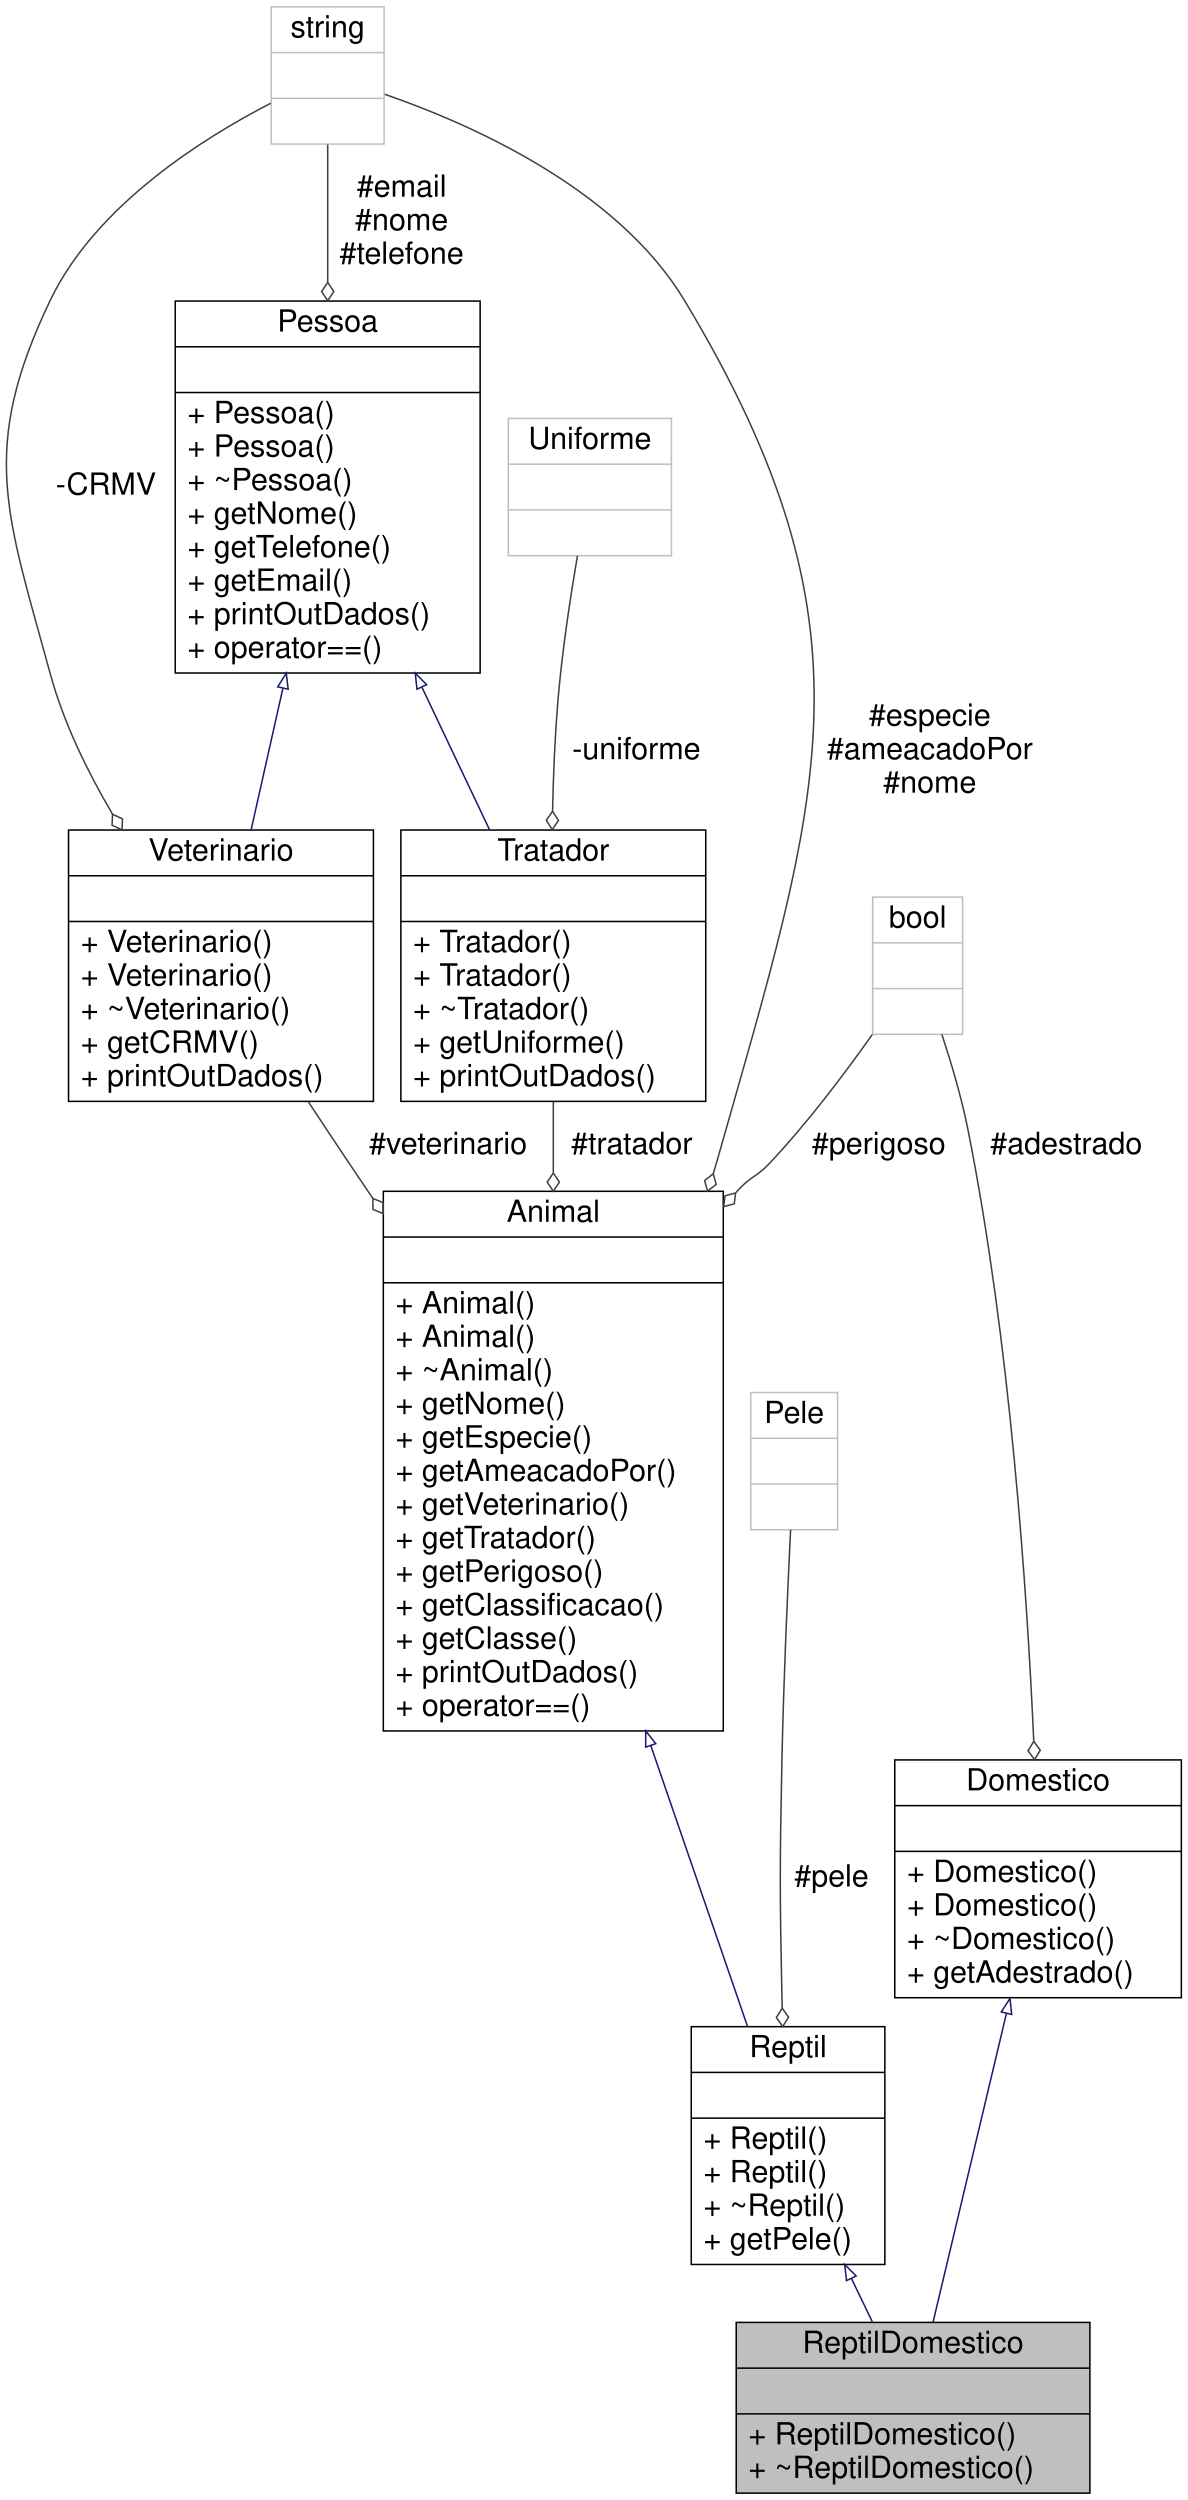
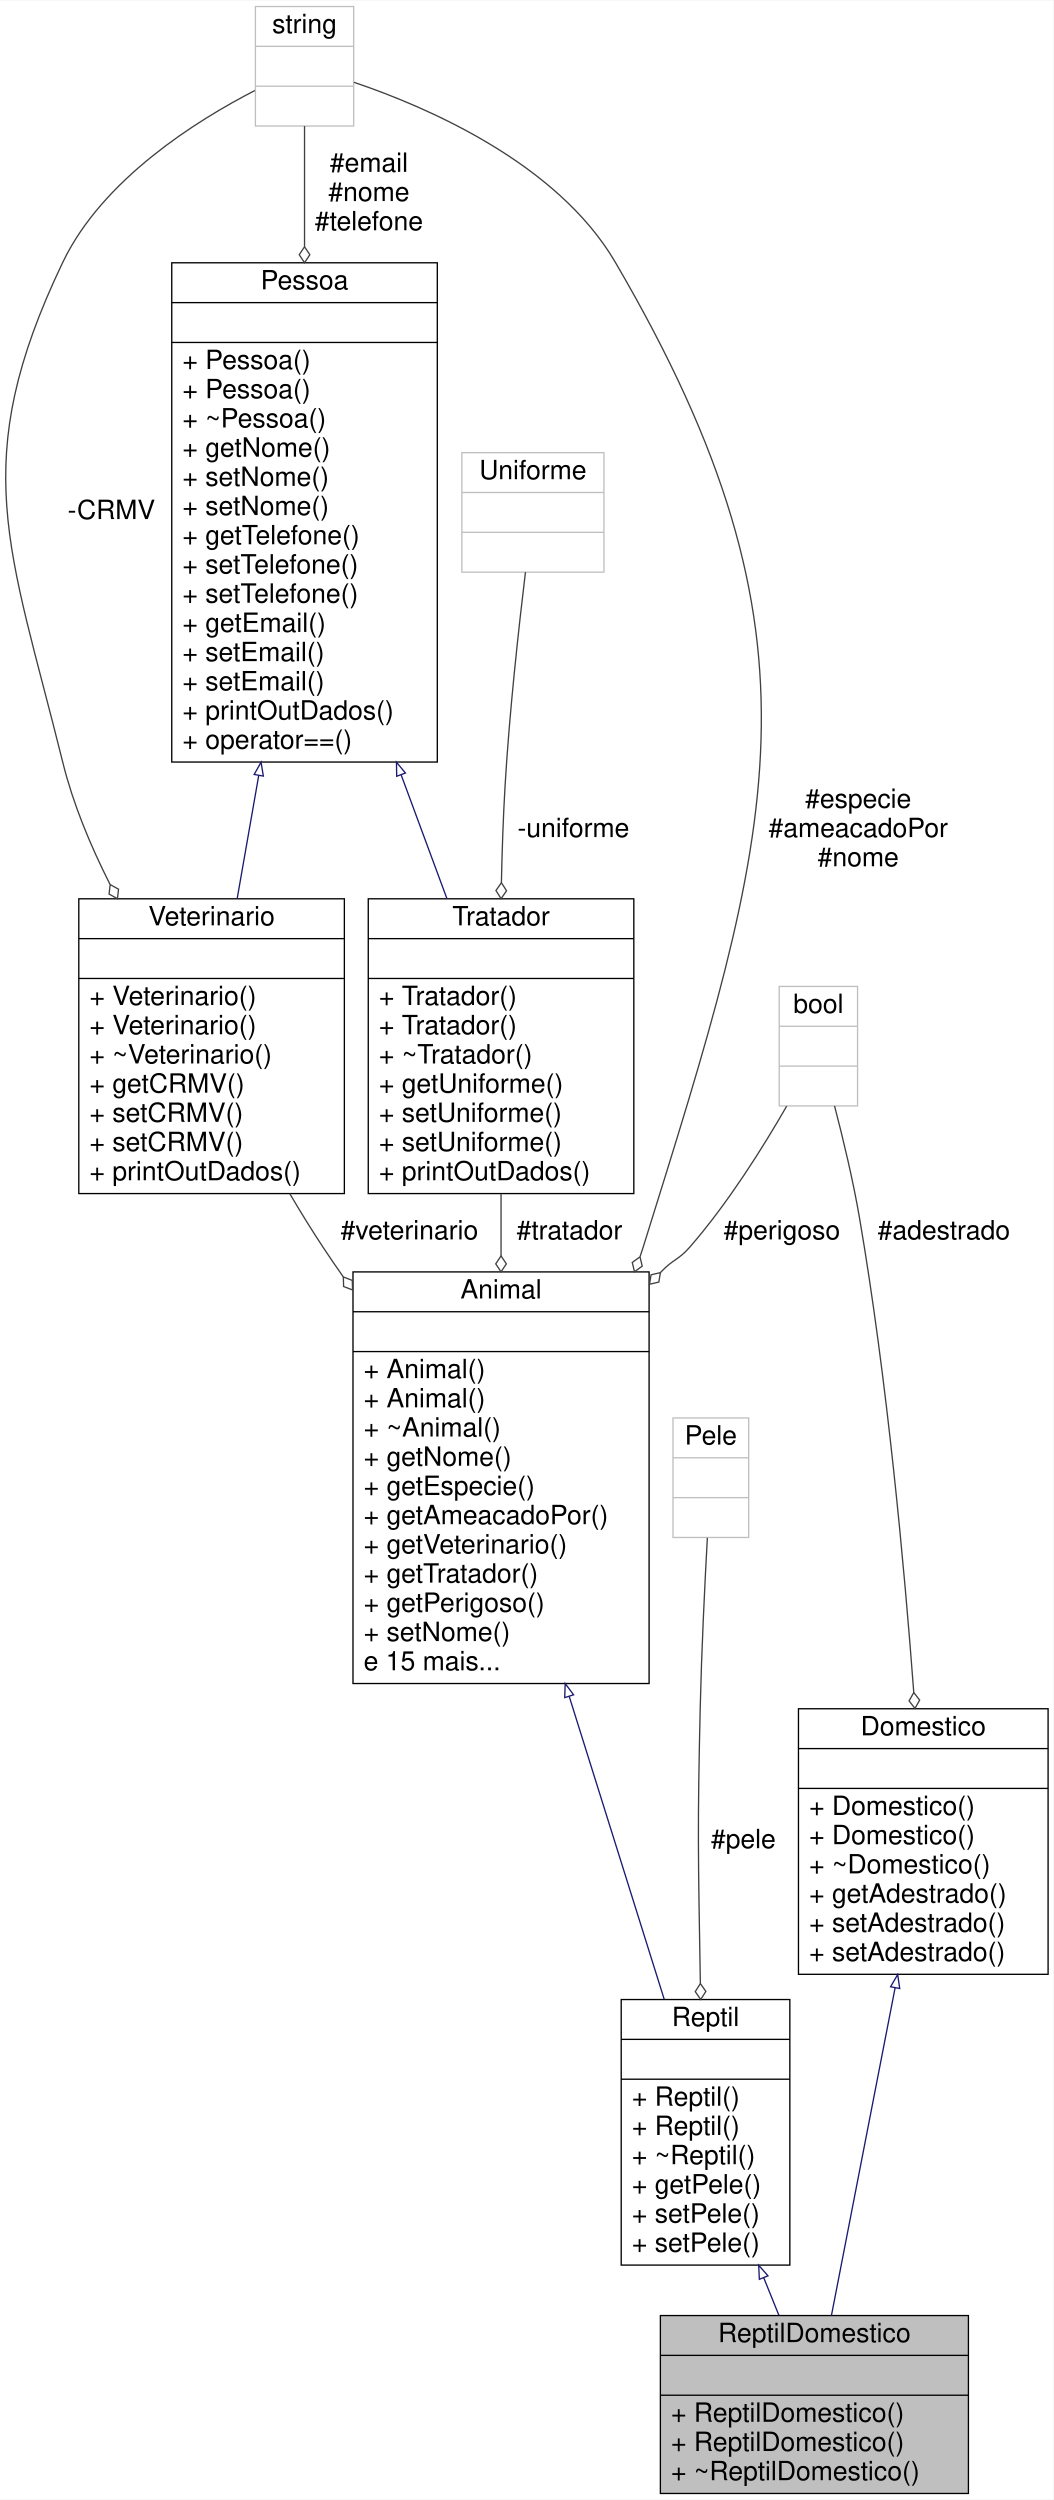
- <svg xmlns="http://www.w3.org/2000/svg" xmlns:xlink="http://www.w3.org/1999/xlink" width="779pt" height="1640pt" viewBox="0.00 0.00 778.93 1640.00">
-   <g id="graph0" class="graph" transform="scale(1 1) rotate(0) translate(4 1636)">
-     <polygon fill="white" stroke="transparent" points="-4,4 -4,-1636 774.93,-1636 774.93,4 -4,4" />
+ <svg xmlns="http://www.w3.org/2000/svg" xmlns:xlink="http://www.w3.org/1999/xlink" width="793pt" height="1882pt" viewBox="0.00 0.00 793.35 1882.00">
+   <g id="graph0" class="graph" transform="scale(1 1) rotate(0) translate(4 1878)">
+     <polygon fill="white" stroke="transparent" points="-4,4 -4,-1878 789.35,-1878 789.35,4 -4,4" />
    <g id="node1" class="node">
      <g id="a_node1">
        <a xlink:title="Implementação de animal com Classe e Categoria.">
-           <polygon fill="#bfbfbf" stroke="black" points="478.93,-0.5 478.93,-112.5 710.93,-112.5 710.93,-0.5 478.93,-0.5" />
-           <text text-anchor="middle" x="594.93" y="-92.5" font-family="Helvetica,sans-Serif" font-size="20.00">ReptilDomestico</text>
-           <polyline fill="none" stroke="black" points="478.93,-82.5 710.93,-82.5 " />
-           <text text-anchor="middle" x="594.93" y="-62.5" font-family="Helvetica,sans-Serif" font-size="20.00"> </text>
-           <polyline fill="none" stroke="black" points="478.93,-52.5 710.93,-52.5 " />
-           <text text-anchor="start" x="486.93" y="-32.5" font-family="Helvetica,sans-Serif" font-size="20.00">+ ReptilDomestico()</text>
-           <text text-anchor="start" x="486.93" y="-10.5" font-family="Helvetica,sans-Serif" font-size="20.00">+ ~ReptilDomestico()</text>
+           <polygon fill="#bfbfbf" stroke="black" points="493.35,-0.5 493.35,-134.5 725.35,-134.5 725.35,-0.5 493.35,-0.5" />
+           <text text-anchor="middle" x="609.35" y="-114.5" font-family="Helvetica,sans-Serif" font-size="20.00">ReptilDomestico</text>
+           <polyline fill="none" stroke="black" points="493.35,-104.5 725.35,-104.5 " />
+           <text text-anchor="middle" x="609.35" y="-84.5" font-family="Helvetica,sans-Serif" font-size="20.00"> </text>
+           <polyline fill="none" stroke="black" points="493.35,-74.5 725.35,-74.5 " />
+           <text text-anchor="start" x="501.35" y="-54.5" font-family="Helvetica,sans-Serif" font-size="20.00">+ ReptilDomestico()</text>
+           <text text-anchor="start" x="501.35" y="-32.5" font-family="Helvetica,sans-Serif" font-size="20.00">+ ReptilDomestico()</text>
+           <text text-anchor="start" x="501.35" y="-10.5" font-family="Helvetica,sans-Serif" font-size="20.00">+ ~ReptilDomestico()</text>
        </a>
      </g>
    </g>
    <g id="node2" class="node">
      <g id="a_node2">
        <a xlink:href="classReptil.html" target="_top" xlink:title="Classificação base para Repteis.">
-           <polygon fill="white" stroke="black" points="449.43,-150.5 449.43,-306.5 576.43,-306.5 576.43,-150.5 449.43,-150.5" />
-           <text text-anchor="middle" x="512.93" y="-286.5" font-family="Helvetica,sans-Serif" font-size="20.00">Reptil</text>
-           <polyline fill="none" stroke="black" points="449.43,-276.5 576.43,-276.5 " />
-           <text text-anchor="middle" x="512.93" y="-256.5" font-family="Helvetica,sans-Serif" font-size="20.00"> </text>
-           <polyline fill="none" stroke="black" points="449.43,-246.5 576.43,-246.5 " />
-           <text text-anchor="start" x="457.43" y="-226.5" font-family="Helvetica,sans-Serif" font-size="20.00">+ Reptil()</text>
-           <text text-anchor="start" x="457.43" y="-204.5" font-family="Helvetica,sans-Serif" font-size="20.00">+ Reptil()</text>
-           <text text-anchor="start" x="457.43" y="-182.5" font-family="Helvetica,sans-Serif" font-size="20.00">+ ~Reptil()</text>
-           <text text-anchor="start" x="457.43" y="-160.5" font-family="Helvetica,sans-Serif" font-size="20.00">+ getPele()</text>
+           <polygon fill="white" stroke="black" points="463.85,-172.5 463.85,-372.5 590.85,-372.5 590.85,-172.5 463.85,-172.5" />
+           <text text-anchor="middle" x="527.35" y="-352.5" font-family="Helvetica,sans-Serif" font-size="20.00">Reptil</text>
+           <polyline fill="none" stroke="black" points="463.85,-342.5 590.85,-342.5 " />
+           <text text-anchor="middle" x="527.35" y="-322.5" font-family="Helvetica,sans-Serif" font-size="20.00"> </text>
+           <polyline fill="none" stroke="black" points="463.85,-312.5 590.85,-312.5 " />
+           <text text-anchor="start" x="471.85" y="-292.5" font-family="Helvetica,sans-Serif" font-size="20.00">+ Reptil()</text>
+           <text text-anchor="start" x="471.85" y="-270.5" font-family="Helvetica,sans-Serif" font-size="20.00">+ Reptil()</text>
+           <text text-anchor="start" x="471.85" y="-248.5" font-family="Helvetica,sans-Serif" font-size="20.00">+ ~Reptil()</text>
+           <text text-anchor="start" x="471.85" y="-226.5" font-family="Helvetica,sans-Serif" font-size="20.00">+ getPele()</text>
+           <text text-anchor="start" x="471.85" y="-204.5" font-family="Helvetica,sans-Serif" font-size="20.00">+ setPele()</text>
+           <text text-anchor="start" x="471.85" y="-182.5" font-family="Helvetica,sans-Serif" font-size="20.00">+ setPele()</text>
        </a>
      </g>
    </g>
    <g id="edge1" class="edge">
-       <path fill="none" stroke="midnightblue" d="M554.54,-141.24C559.18,-131.62 563.81,-122.02 568.2,-112.93" />
-       <polygon fill="none" stroke="midnightblue" points="551.29,-139.93 550.09,-150.46 557.59,-142.97 551.29,-139.93" />
+       <path fill="none" stroke="midnightblue" d="M571.14,-163.09C575.05,-153.43 578.92,-143.84 582.61,-134.69" />
+       <polygon fill="none" stroke="midnightblue" points="567.89,-161.8 567.39,-172.38 574.38,-164.42 567.89,-161.8" />
    </g>
    <g id="node3" class="node">
      <g id="a_node3">
        <a xlink:href="classAnimal.html" target="_top" xlink:title="Implementação base para o cadastro de animais.">
-           <polygon fill="white" stroke="black" points="247.43,-500.5 247.43,-854.5 470.43,-854.5 470.43,-500.5 247.43,-500.5" />
-           <text text-anchor="middle" x="358.93" y="-834.5" font-family="Helvetica,sans-Serif" font-size="20.00">Animal</text>
-           <polyline fill="none" stroke="black" points="247.43,-824.5 470.43,-824.5 " />
-           <text text-anchor="middle" x="358.93" y="-804.5" font-family="Helvetica,sans-Serif" font-size="20.00"> </text>
-           <polyline fill="none" stroke="black" points="247.43,-794.5 470.43,-794.5 " />
-           <text text-anchor="start" x="255.43" y="-774.5" font-family="Helvetica,sans-Serif" font-size="20.00">+ Animal()</text>
-           <text text-anchor="start" x="255.43" y="-752.5" font-family="Helvetica,sans-Serif" font-size="20.00">+ Animal()</text>
-           <text text-anchor="start" x="255.43" y="-730.5" font-family="Helvetica,sans-Serif" font-size="20.00">+ ~Animal()</text>
-           <text text-anchor="start" x="255.43" y="-708.5" font-family="Helvetica,sans-Serif" font-size="20.00">+ getNome()</text>
-           <text text-anchor="start" x="255.43" y="-686.5" font-family="Helvetica,sans-Serif" font-size="20.00">+ getEspecie()</text>
-           <text text-anchor="start" x="255.43" y="-664.5" font-family="Helvetica,sans-Serif" font-size="20.00">+ getAmeacadoPor()</text>
-           <text text-anchor="start" x="255.43" y="-642.5" font-family="Helvetica,sans-Serif" font-size="20.00">+ getVeterinario()</text>
-           <text text-anchor="start" x="255.43" y="-620.5" font-family="Helvetica,sans-Serif" font-size="20.00">+ getTratador()</text>
-           <text text-anchor="start" x="255.43" y="-598.5" font-family="Helvetica,sans-Serif" font-size="20.00">+ getPerigoso()</text>
-           <text text-anchor="start" x="255.43" y="-576.5" font-family="Helvetica,sans-Serif" font-size="20.00">+ getClassificacao()</text>
-           <text text-anchor="start" x="255.43" y="-554.5" font-family="Helvetica,sans-Serif" font-size="20.00">+ getClasse()</text>
-           <text text-anchor="start" x="255.43" y="-532.5" font-family="Helvetica,sans-Serif" font-size="20.00">+ printOutDados()</text>
-           <text text-anchor="start" x="255.43" y="-510.5" font-family="Helvetica,sans-Serif" font-size="20.00">+ operator==()</text>
+           <polygon fill="white" stroke="black" points="261.85,-610.5 261.85,-920.5 484.85,-920.5 484.85,-610.5 261.85,-610.5" />
+           <text text-anchor="middle" x="373.35" y="-900.5" font-family="Helvetica,sans-Serif" font-size="20.00">Animal</text>
+           <polyline fill="none" stroke="black" points="261.85,-890.5 484.85,-890.5 " />
+           <text text-anchor="middle" x="373.35" y="-870.5" font-family="Helvetica,sans-Serif" font-size="20.00"> </text>
+           <polyline fill="none" stroke="black" points="261.85,-860.5 484.85,-860.5 " />
+           <text text-anchor="start" x="269.85" y="-840.5" font-family="Helvetica,sans-Serif" font-size="20.00">+ Animal()</text>
+           <text text-anchor="start" x="269.85" y="-818.5" font-family="Helvetica,sans-Serif" font-size="20.00">+ Animal()</text>
+           <text text-anchor="start" x="269.85" y="-796.5" font-family="Helvetica,sans-Serif" font-size="20.00">+ ~Animal()</text>
+           <text text-anchor="start" x="269.85" y="-774.5" font-family="Helvetica,sans-Serif" font-size="20.00">+ getNome()</text>
+           <text text-anchor="start" x="269.85" y="-752.5" font-family="Helvetica,sans-Serif" font-size="20.00">+ getEspecie()</text>
+           <text text-anchor="start" x="269.85" y="-730.5" font-family="Helvetica,sans-Serif" font-size="20.00">+ getAmeacadoPor()</text>
+           <text text-anchor="start" x="269.85" y="-708.5" font-family="Helvetica,sans-Serif" font-size="20.00">+ getVeterinario()</text>
+           <text text-anchor="start" x="269.85" y="-686.5" font-family="Helvetica,sans-Serif" font-size="20.00">+ getTratador()</text>
+           <text text-anchor="start" x="269.85" y="-664.5" font-family="Helvetica,sans-Serif" font-size="20.00">+ getPerigoso()</text>
+           <text text-anchor="start" x="269.85" y="-642.5" font-family="Helvetica,sans-Serif" font-size="20.00">+ setNome()</text>
+           <text text-anchor="start" x="269.85" y="-620.5" font-family="Helvetica,sans-Serif" font-size="20.00">e 15 mais...</text>
        </a>
      </g>
    </g>
    <g id="edge2" class="edge">
-       <path fill="none" stroke="midnightblue" d="M422.84,-490.99C445.07,-426.47 468.8,-357.6 486.32,-306.74" />
-       <polygon fill="none" stroke="midnightblue" points="419.53,-489.88 419.58,-500.48 426.14,-492.16 419.53,-489.88" />
+       <path fill="none" stroke="midnightblue" d="M424.67,-600.87C448.35,-525.37 475.69,-438.21 496.2,-372.81" />
+       <polygon fill="none" stroke="midnightblue" points="421.31,-599.9 421.66,-610.49 427.99,-602 421.31,-599.9" />
    </g>
    <g id="node4" class="node">
      <g id="a_node4">
        <a xlink:href="classTratador.html" target="_top" xlink:title="Implementação dos tratadores.">
-           <polygon fill="white" stroke="black" points="258.93,-913.5 258.93,-1091.5 458.93,-1091.5 458.93,-913.5 258.93,-913.5" />
-           <text text-anchor="middle" x="358.93" y="-1071.5" font-family="Helvetica,sans-Serif" font-size="20.00">Tratador</text>
-           <polyline fill="none" stroke="black" points="258.93,-1061.5 458.93,-1061.5 " />
-           <text text-anchor="middle" x="358.93" y="-1041.5" font-family="Helvetica,sans-Serif" font-size="20.00"> </text>
-           <polyline fill="none" stroke="black" points="258.93,-1031.5 458.93,-1031.5 " />
-           <text text-anchor="start" x="266.93" y="-1011.5" font-family="Helvetica,sans-Serif" font-size="20.00">+ Tratador()</text>
-           <text text-anchor="start" x="266.93" y="-989.5" font-family="Helvetica,sans-Serif" font-size="20.00">+ Tratador()</text>
-           <text text-anchor="start" x="266.93" y="-967.5" font-family="Helvetica,sans-Serif" font-size="20.00">+ ~Tratador()</text>
-           <text text-anchor="start" x="266.93" y="-945.5" font-family="Helvetica,sans-Serif" font-size="20.00">+ getUniforme()</text>
-           <text text-anchor="start" x="266.93" y="-923.5" font-family="Helvetica,sans-Serif" font-size="20.00">+ printOutDados()</text>
+           <polygon fill="white" stroke="black" points="273.35,-979.5 273.35,-1201.5 473.35,-1201.5 473.35,-979.5 273.35,-979.5" />
+           <text text-anchor="middle" x="373.35" y="-1181.5" font-family="Helvetica,sans-Serif" font-size="20.00">Tratador</text>
+           <polyline fill="none" stroke="black" points="273.35,-1171.5 473.35,-1171.5 " />
+           <text text-anchor="middle" x="373.35" y="-1151.5" font-family="Helvetica,sans-Serif" font-size="20.00"> </text>
+           <polyline fill="none" stroke="black" points="273.35,-1141.5 473.35,-1141.5 " />
+           <text text-anchor="start" x="281.35" y="-1121.5" font-family="Helvetica,sans-Serif" font-size="20.00">+ Tratador()</text>
+           <text text-anchor="start" x="281.35" y="-1099.5" font-family="Helvetica,sans-Serif" font-size="20.00">+ Tratador()</text>
+           <text text-anchor="start" x="281.35" y="-1077.5" font-family="Helvetica,sans-Serif" font-size="20.00">+ ~Tratador()</text>
+           <text text-anchor="start" x="281.35" y="-1055.5" font-family="Helvetica,sans-Serif" font-size="20.00">+ getUniforme()</text>
+           <text text-anchor="start" x="281.35" y="-1033.5" font-family="Helvetica,sans-Serif" font-size="20.00">+ setUniforme()</text>
+           <text text-anchor="start" x="281.35" y="-1011.5" font-family="Helvetica,sans-Serif" font-size="20.00">+ setUniforme()</text>
+           <text text-anchor="start" x="281.35" y="-989.5" font-family="Helvetica,sans-Serif" font-size="20.00">+ printOutDados()</text>
        </a>
      </g>
    </g>
    <g id="edge3" class="edge">
-       <path fill="none" stroke="#404040" d="M358.93,-913.24C358.93,-898.58 358.93,-882.89 358.93,-866.85" />
-       <polygon fill="none" stroke="#404040" points="358.93,-866.52 354.93,-860.52 358.93,-854.52 362.93,-860.52 358.93,-866.52" />
-       <text text-anchor="middle" x="410.43" y="-879" font-family="Helvetica,sans-Serif" font-size="20.00"> #tratador</text>
+       <path fill="none" stroke="#404040" d="M373.35,-979.25C373.35,-964.17 373.35,-948.43 373.35,-932.64" />
+       <polygon fill="none" stroke="#404040" points="373.35,-932.56 369.35,-926.56 373.35,-920.56 377.35,-926.56 373.35,-932.56" />
+       <text text-anchor="middle" x="424.85" y="-945" font-family="Helvetica,sans-Serif" font-size="20.00"> #tratador</text>
    </g>
    <g id="node5" class="node">
      <g id="a_node5">
        <a xlink:href="classPessoa.html" target="_top" xlink:title="Classe base dos funcionarios.">
-           <polygon fill="white" stroke="black" points="110.93,-1194.5 110.93,-1438.5 310.93,-1438.5 310.93,-1194.5 110.93,-1194.5" />
-           <text text-anchor="middle" x="210.93" y="-1418.5" font-family="Helvetica,sans-Serif" font-size="20.00">Pessoa</text>
-           <polyline fill="none" stroke="black" points="110.93,-1408.5 310.93,-1408.5 " />
-           <text text-anchor="middle" x="210.93" y="-1388.5" font-family="Helvetica,sans-Serif" font-size="20.00"> </text>
-           <polyline fill="none" stroke="black" points="110.93,-1378.5 310.93,-1378.5 " />
-           <text text-anchor="start" x="118.93" y="-1358.5" font-family="Helvetica,sans-Serif" font-size="20.00">+ Pessoa()</text>
-           <text text-anchor="start" x="118.93" y="-1336.5" font-family="Helvetica,sans-Serif" font-size="20.00">+ Pessoa()</text>
-           <text text-anchor="start" x="118.93" y="-1314.5" font-family="Helvetica,sans-Serif" font-size="20.00">+ ~Pessoa()</text>
-           <text text-anchor="start" x="118.93" y="-1292.5" font-family="Helvetica,sans-Serif" font-size="20.00">+ getNome()</text>
-           <text text-anchor="start" x="118.93" y="-1270.5" font-family="Helvetica,sans-Serif" font-size="20.00">+ getTelefone()</text>
-           <text text-anchor="start" x="118.93" y="-1248.5" font-family="Helvetica,sans-Serif" font-size="20.00">+ getEmail()</text>
-           <text text-anchor="start" x="118.93" y="-1226.5" font-family="Helvetica,sans-Serif" font-size="20.00">+ printOutDados()</text>
-           <text text-anchor="start" x="118.93" y="-1204.5" font-family="Helvetica,sans-Serif" font-size="20.00">+ operator==()</text>
+           <polygon fill="white" stroke="black" points="125.35,-1304.5 125.35,-1680.5 325.35,-1680.5 325.35,-1304.5 125.35,-1304.5" />
+           <text text-anchor="middle" x="225.35" y="-1660.5" font-family="Helvetica,sans-Serif" font-size="20.00">Pessoa</text>
+           <polyline fill="none" stroke="black" points="125.35,-1650.5 325.35,-1650.5 " />
+           <text text-anchor="middle" x="225.35" y="-1630.5" font-family="Helvetica,sans-Serif" font-size="20.00"> </text>
+           <polyline fill="none" stroke="black" points="125.35,-1620.5 325.35,-1620.5 " />
+           <text text-anchor="start" x="133.35" y="-1600.5" font-family="Helvetica,sans-Serif" font-size="20.00">+ Pessoa()</text>
+           <text text-anchor="start" x="133.35" y="-1578.5" font-family="Helvetica,sans-Serif" font-size="20.00">+ Pessoa()</text>
+           <text text-anchor="start" x="133.35" y="-1556.5" font-family="Helvetica,sans-Serif" font-size="20.00">+ ~Pessoa()</text>
+           <text text-anchor="start" x="133.35" y="-1534.5" font-family="Helvetica,sans-Serif" font-size="20.00">+ getNome()</text>
+           <text text-anchor="start" x="133.35" y="-1512.5" font-family="Helvetica,sans-Serif" font-size="20.00">+ setNome()</text>
+           <text text-anchor="start" x="133.35" y="-1490.5" font-family="Helvetica,sans-Serif" font-size="20.00">+ setNome()</text>
+           <text text-anchor="start" x="133.35" y="-1468.5" font-family="Helvetica,sans-Serif" font-size="20.00">+ getTelefone()</text>
+           <text text-anchor="start" x="133.35" y="-1446.5" font-family="Helvetica,sans-Serif" font-size="20.00">+ setTelefone()</text>
+           <text text-anchor="start" x="133.35" y="-1424.5" font-family="Helvetica,sans-Serif" font-size="20.00">+ setTelefone()</text>
+           <text text-anchor="start" x="133.35" y="-1402.5" font-family="Helvetica,sans-Serif" font-size="20.00">+ getEmail()</text>
+           <text text-anchor="start" x="133.35" y="-1380.5" font-family="Helvetica,sans-Serif" font-size="20.00">+ setEmail()</text>
+           <text text-anchor="start" x="133.35" y="-1358.5" font-family="Helvetica,sans-Serif" font-size="20.00">+ setEmail()</text>
+           <text text-anchor="start" x="133.35" y="-1336.5" font-family="Helvetica,sans-Serif" font-size="20.00">+ printOutDados()</text>
+           <text text-anchor="start" x="133.35" y="-1314.5" font-family="Helvetica,sans-Serif" font-size="20.00">+ operator==()</text>
        </a>
      </g>
    </g>
    <g id="edge4" class="edge">
-       <path fill="none" stroke="midnightblue" d="M272.77,-1185.14C287.72,-1153.62 303.35,-1120.67 317.13,-1091.62" />
-       <polygon fill="none" stroke="midnightblue" points="269.49,-1183.89 268.37,-1194.43 275.81,-1186.89 269.49,-1183.89" />
+       <path fill="none" stroke="midnightblue" d="M298.1,-1294.89C309.96,-1262.82 321.87,-1230.63 332.6,-1201.63" />
+       <polygon fill="none" stroke="midnightblue" points="294.77,-1293.79 294.58,-1304.38 301.34,-1296.22 294.77,-1293.79" />
    </g>
    <g id="node9" class="node">
      <g id="a_node9">
        <a xlink:href="classVeterinario.html" target="_top" xlink:title="Implementação dos veterinarios.">
-           <polygon fill="white" stroke="black" points="40.93,-913.5 40.93,-1091.5 240.93,-1091.5 240.93,-913.5 40.93,-913.5" />
-           <text text-anchor="middle" x="140.93" y="-1071.5" font-family="Helvetica,sans-Serif" font-size="20.00">Veterinario</text>
-           <polyline fill="none" stroke="black" points="40.93,-1061.5 240.93,-1061.5 " />
-           <text text-anchor="middle" x="140.93" y="-1041.5" font-family="Helvetica,sans-Serif" font-size="20.00"> </text>
-           <polyline fill="none" stroke="black" points="40.93,-1031.5 240.93,-1031.5 " />
-           <text text-anchor="start" x="48.93" y="-1011.5" font-family="Helvetica,sans-Serif" font-size="20.00">+ Veterinario()</text>
-           <text text-anchor="start" x="48.93" y="-989.5" font-family="Helvetica,sans-Serif" font-size="20.00">+ Veterinario()</text>
-           <text text-anchor="start" x="48.93" y="-967.5" font-family="Helvetica,sans-Serif" font-size="20.00">+ ~Veterinario()</text>
-           <text text-anchor="start" x="48.93" y="-945.5" font-family="Helvetica,sans-Serif" font-size="20.00">+ getCRMV()</text>
-           <text text-anchor="start" x="48.93" y="-923.5" font-family="Helvetica,sans-Serif" font-size="20.00">+ printOutDados()</text>
+           <polygon fill="white" stroke="black" points="55.35,-979.5 55.35,-1201.5 255.35,-1201.5 255.35,-979.5 55.35,-979.5" />
+           <text text-anchor="middle" x="155.35" y="-1181.5" font-family="Helvetica,sans-Serif" font-size="20.00">Veterinario</text>
+           <polyline fill="none" stroke="black" points="55.35,-1171.5 255.35,-1171.5 " />
+           <text text-anchor="middle" x="155.35" y="-1151.5" font-family="Helvetica,sans-Serif" font-size="20.00"> </text>
+           <polyline fill="none" stroke="black" points="55.35,-1141.5 255.35,-1141.5 " />
+           <text text-anchor="start" x="63.35" y="-1121.5" font-family="Helvetica,sans-Serif" font-size="20.00">+ Veterinario()</text>
+           <text text-anchor="start" x="63.35" y="-1099.5" font-family="Helvetica,sans-Serif" font-size="20.00">+ Veterinario()</text>
+           <text text-anchor="start" x="63.35" y="-1077.5" font-family="Helvetica,sans-Serif" font-size="20.00">+ ~Veterinario()</text>
+           <text text-anchor="start" x="63.35" y="-1055.5" font-family="Helvetica,sans-Serif" font-size="20.00">+ getCRMV()</text>
+           <text text-anchor="start" x="63.35" y="-1033.5" font-family="Helvetica,sans-Serif" font-size="20.00">+ setCRMV()</text>
+           <text text-anchor="start" x="63.35" y="-1011.5" font-family="Helvetica,sans-Serif" font-size="20.00">+ setCRMV()</text>
+           <text text-anchor="start" x="63.35" y="-989.5" font-family="Helvetica,sans-Serif" font-size="20.00">+ printOutDados()</text>
        </a>
      </g>
    </g>
    <g id="edge10" class="edge">
-       <path fill="none" stroke="midnightblue" d="M181.5,-1184.33C174.49,-1153.06 167.17,-1120.42 160.7,-1091.62" />
-       <polygon fill="none" stroke="midnightblue" points="178.16,-1185.43 183.77,-1194.43 184.99,-1183.9 178.16,-1185.43" />
+       <path fill="none" stroke="midnightblue" d="M190.87,-1294.48C185.28,-1262.55 179.68,-1230.51 174.62,-1201.63" />
+       <polygon fill="none" stroke="midnightblue" points="187.43,-1295.14 192.61,-1304.38 194.33,-1293.93 187.43,-1295.14" />
    </g>
    <g id="node6" class="node">
      <g id="a_node6">
        <a xlink:title=" ">
-           <polygon fill="white" stroke="#bfbfbf" points="173.93,-1541.5 173.93,-1631.5 247.93,-1631.5 247.93,-1541.5 173.93,-1541.5" />
-           <text text-anchor="middle" x="210.93" y="-1611.5" font-family="Helvetica,sans-Serif" font-size="20.00">string</text>
-           <polyline fill="none" stroke="#bfbfbf" points="173.93,-1601.5 247.93,-1601.5 " />
-           <text text-anchor="middle" x="210.93" y="-1581.5" font-family="Helvetica,sans-Serif" font-size="20.00"> </text>
-           <polyline fill="none" stroke="#bfbfbf" points="173.93,-1571.5 247.93,-1571.5 " />
-           <text text-anchor="middle" x="210.93" y="-1551.5" font-family="Helvetica,sans-Serif" font-size="20.00"> </text>
+           <polygon fill="white" stroke="#bfbfbf" points="188.35,-1783.5 188.35,-1873.5 262.35,-1873.5 262.35,-1783.5 188.35,-1783.5" />
+           <text text-anchor="middle" x="225.35" y="-1853.5" font-family="Helvetica,sans-Serif" font-size="20.00">string</text>
+           <polyline fill="none" stroke="#bfbfbf" points="188.35,-1843.5 262.35,-1843.5 " />
+           <text text-anchor="middle" x="225.35" y="-1823.5" font-family="Helvetica,sans-Serif" font-size="20.00"> </text>
+           <polyline fill="none" stroke="#bfbfbf" points="188.35,-1813.5 262.35,-1813.5 " />
+           <text text-anchor="middle" x="225.35" y="-1793.5" font-family="Helvetica,sans-Serif" font-size="20.00"> </text>
        </a>
      </g>
    </g>
    <g id="edge8" class="edge">
-       <path fill="none" stroke="#404040" d="M248.35,-1574.13C302.29,-1555.55 400.33,-1513.13 444.93,-1439 574.72,-1223.31 534.64,-1115.17 465.93,-873 465.28,-870.71 464.6,-868.41 463.89,-866.11" />
-       <polygon fill="none" stroke="#404040" points="463.86,-866.01 458.18,-861.57 460.1,-854.62 465.78,-859.06 463.86,-866.01" />
-       <text text-anchor="middle" x="605.93" y="-1160" font-family="Helvetica,sans-Serif" font-size="20.00"> #especie</text>
-       <text text-anchor="middle" x="605.93" y="-1138" font-family="Helvetica,sans-Serif" font-size="20.00">#ameacadoPor</text>
-       <text text-anchor="middle" x="605.93" y="-1116" font-family="Helvetica,sans-Serif" font-size="20.00">#nome</text>
+       <path fill="none" stroke="#404040" d="M262.56,-1816.43C316.72,-1798.12 415.57,-1755.89 459.35,-1681 625.86,-1396.19 578.66,-1253.92 480.35,-939 479.63,-936.7 478.88,-934.4 478.08,-932.09" />
+       <polygon fill="none" stroke="#404040" points="478,-931.86 472.17,-927.62 473.84,-920.61 479.67,-924.85 478,-931.86" />
+       <text text-anchor="middle" x="642.35" y="-1270" font-family="Helvetica,sans-Serif" font-size="20.00"> #especie</text>
+       <text text-anchor="middle" x="642.35" y="-1248" font-family="Helvetica,sans-Serif" font-size="20.00">#ameacadoPor</text>
+       <text text-anchor="middle" x="642.35" y="-1226" font-family="Helvetica,sans-Serif" font-size="20.00">#nome</text>
    </g>
    <g id="edge5" class="edge">
-       <path fill="none" stroke="#404040" d="M210.93,-1541.25C210.93,-1516.22 210.93,-1483.47 210.93,-1450.77" />
-       <polygon fill="none" stroke="#404040" points="210.93,-1450.74 206.93,-1444.74 210.93,-1438.74 214.93,-1444.74 210.93,-1450.74" />
-       <text text-anchor="middle" x="259.43" y="-1507" font-family="Helvetica,sans-Serif" font-size="20.00"> #email</text>
-       <text text-anchor="middle" x="259.43" y="-1485" font-family="Helvetica,sans-Serif" font-size="20.00">#nome</text>
-       <text text-anchor="middle" x="259.43" y="-1463" font-family="Helvetica,sans-Serif" font-size="20.00">#telefone</text>
+       <path fill="none" stroke="#404040" d="M225.35,-1783.49C225.35,-1759.09 225.35,-1726.83 225.35,-1692.7" />
+       <polygon fill="none" stroke="#404040" points="225.35,-1692.56 221.35,-1686.56 225.35,-1680.56 229.35,-1686.56 225.35,-1692.56" />
+       <text text-anchor="middle" x="273.85" y="-1749" font-family="Helvetica,sans-Serif" font-size="20.00"> #email</text>
+       <text text-anchor="middle" x="273.85" y="-1727" font-family="Helvetica,sans-Serif" font-size="20.00">#nome</text>
+       <text text-anchor="middle" x="273.85" y="-1705" font-family="Helvetica,sans-Serif" font-size="20.00">#telefone</text>
    </g>
    <g id="edge11" class="edge">
-       <path fill="none" stroke="#404040" d="M173.58,-1568.27C129.61,-1545.65 58.8,-1501.38 28.93,-1439 -18.09,-1340.79 0.34,-1299.07 28.93,-1194 37.59,-1162.18 53.06,-1130.26 69.79,-1101.89" />
-       <polygon fill="none" stroke="#404040" points="69.8,-1101.87 69.48,-1094.67 76,-1091.6 76.32,-1098.8 69.8,-1101.87" />
-       <text text-anchor="middle" x="65.43" y="-1311.5" font-family="Helvetica,sans-Serif" font-size="20.00"> -CRMV</text>
+       <path fill="none" stroke="#404040" d="M188,-1810.27C144.03,-1787.65 73.22,-1743.38 43.35,-1681 -29,-1529.87 3.11,-1466.65 43.35,-1304 51.03,-1272.95 64.17,-1241.43 78.79,-1212.51" />
+       <polygon fill="none" stroke="#404040" points="78.95,-1212.21 78.15,-1205.05 84.46,-1201.56 85.26,-1208.73 78.95,-1212.21" />
+       <text text-anchor="middle" x="79.85" y="-1487.5" font-family="Helvetica,sans-Serif" font-size="20.00"> -CRMV</text>
    </g>
    <g id="node7" class="node">
      <g id="a_node7">
        <a xlink:title=" ">
-           <polygon fill="white" stroke="#bfbfbf" points="329.43,-1271.5 329.43,-1361.5 436.43,-1361.5 436.43,-1271.5 329.43,-1271.5" />
-           <text text-anchor="middle" x="382.93" y="-1341.5" font-family="Helvetica,sans-Serif" font-size="20.00">Uniforme</text>
-           <polyline fill="none" stroke="#bfbfbf" points="329.43,-1331.5 436.43,-1331.5 " />
-           <text text-anchor="middle" x="382.93" y="-1311.5" font-family="Helvetica,sans-Serif" font-size="20.00"> </text>
-           <polyline fill="none" stroke="#bfbfbf" points="329.43,-1301.5 436.43,-1301.5 " />
-           <text text-anchor="middle" x="382.93" y="-1281.5" font-family="Helvetica,sans-Serif" font-size="20.00"> </text>
+           <polygon fill="white" stroke="#bfbfbf" points="343.85,-1447.5 343.85,-1537.5 450.85,-1537.5 450.85,-1447.5 343.85,-1447.5" />
+           <text text-anchor="middle" x="397.35" y="-1517.5" font-family="Helvetica,sans-Serif" font-size="20.00">Uniforme</text>
+           <polyline fill="none" stroke="#bfbfbf" points="343.85,-1507.5 450.85,-1507.5 " />
+           <text text-anchor="middle" x="397.35" y="-1487.5" font-family="Helvetica,sans-Serif" font-size="20.00"> </text>
+           <polyline fill="none" stroke="#bfbfbf" points="343.85,-1477.5 450.85,-1477.5 " />
+           <text text-anchor="middle" x="397.35" y="-1457.5" font-family="Helvetica,sans-Serif" font-size="20.00"> </text>
        </a>
      </g>
    </g>
    <g id="edge6" class="edge">
-       <path fill="none" stroke="#404040" d="M374.77,-1271.38C370.08,-1244.03 364.62,-1208.09 361.93,-1176 359.99,-1152.74 358.95,-1127.66 358.45,-1104.02" />
-       <polygon fill="none" stroke="#404040" points="358.44,-1103.81 354.34,-1097.88 358.23,-1091.81 362.34,-1097.74 358.44,-1103.81" />
-       <text text-anchor="middle" x="413.43" y="-1138" font-family="Helvetica,sans-Serif" font-size="20.00"> -uniforme</text>
+       <path fill="none" stroke="#404040" d="M391.74,-1447.49C386.71,-1405.94 379.63,-1341.85 376.35,-1286 374.98,-1262.64 374.13,-1237.67 373.62,-1213.69" />
+       <polygon fill="none" stroke="#404040" points="373.62,-1213.62 369.51,-1207.7 373.39,-1201.62 377.51,-1207.55 373.62,-1213.62" />
+       <text text-anchor="middle" x="427.85" y="-1248" font-family="Helvetica,sans-Serif" font-size="20.00"> -uniforme</text>
    </g>
    <g id="node8" class="node">
      <g id="a_node8">
        <a xlink:title=" ">
-           <polygon fill="white" stroke="#bfbfbf" points="568.43,-957.5 568.43,-1047.5 627.43,-1047.5 627.43,-957.5 568.43,-957.5" />
-           <text text-anchor="middle" x="597.93" y="-1027.5" font-family="Helvetica,sans-Serif" font-size="20.00">bool</text>
-           <polyline fill="none" stroke="#bfbfbf" points="568.43,-1017.5 627.43,-1017.5 " />
-           <text text-anchor="middle" x="597.93" y="-997.5" font-family="Helvetica,sans-Serif" font-size="20.00"> </text>
-           <polyline fill="none" stroke="#bfbfbf" points="568.43,-987.5 627.43,-987.5 " />
-           <text text-anchor="middle" x="597.93" y="-967.5" font-family="Helvetica,sans-Serif" font-size="20.00"> </text>
+           <polygon fill="white" stroke="#bfbfbf" points="582.85,-1045.5 582.85,-1135.5 641.85,-1135.5 641.85,-1045.5 582.85,-1045.5" />
+           <text text-anchor="middle" x="612.35" y="-1115.5" font-family="Helvetica,sans-Serif" font-size="20.00">bool</text>
+           <polyline fill="none" stroke="#bfbfbf" points="582.85,-1105.5 641.85,-1105.5 " />
+           <text text-anchor="middle" x="612.35" y="-1085.5" font-family="Helvetica,sans-Serif" font-size="20.00"> </text>
+           <polyline fill="none" stroke="#bfbfbf" points="582.85,-1075.5 641.85,-1075.5 " />
+           <text text-anchor="middle" x="612.35" y="-1055.5" font-family="Helvetica,sans-Serif" font-size="20.00"> </text>
        </a>
      </g>
    </g>
    <g id="edge7" class="edge">
-       <path fill="none" stroke="#404040" d="M568.23,-957.4C550.06,-931.7 525.63,-899.27 500.93,-873 492.51,-864.04 488.14,-864.15 479.93,-855 479.55,-854.57 479.16,-854.13 478.77,-853.7" />
-       <polygon fill="none" stroke="#404040" points="478.55,-853.45 471.6,-851.55 470.68,-844.4 477.63,-846.3 478.55,-853.45" />
-       <text text-anchor="middle" x="572.43" y="-879" font-family="Helvetica,sans-Serif" font-size="20.00"> #perigoso</text>
+       <path fill="none" stroke="#404040" d="M588.47,-1045.34C570.48,-1014.03 544.06,-971.91 515.35,-939 507.27,-929.74 502.85,-929.88 494.35,-921 494.06,-920.7 493.78,-920.4 493.49,-920.1" />
+       <polygon fill="none" stroke="#404040" points="493.36,-919.96 486.34,-918.31 485.17,-911.19 492.19,-912.85 493.36,-919.96" />
+       <text text-anchor="middle" x="584.85" y="-945" font-family="Helvetica,sans-Serif" font-size="20.00"> #perigoso</text>
    </g>
    <g id="node11" class="node">
      <g id="a_node11">
        <a xlink:href="classDomestico.html" target="_top" xlink:title="Umas das definições de categoria para Animal.">
-           <polygon fill="white" stroke="black" points="582.93,-325.5 582.93,-481.5 770.93,-481.5 770.93,-325.5 582.93,-325.5" />
-           <text text-anchor="middle" x="676.93" y="-461.5" font-family="Helvetica,sans-Serif" font-size="20.00">Domestico</text>
-           <polyline fill="none" stroke="black" points="582.93,-451.5 770.93,-451.5 " />
-           <text text-anchor="middle" x="676.93" y="-431.5" font-family="Helvetica,sans-Serif" font-size="20.00"> </text>
-           <polyline fill="none" stroke="black" points="582.93,-421.5 770.93,-421.5 " />
-           <text text-anchor="start" x="590.93" y="-401.5" font-family="Helvetica,sans-Serif" font-size="20.00">+ Domestico()</text>
-           <text text-anchor="start" x="590.93" y="-379.5" font-family="Helvetica,sans-Serif" font-size="20.00">+ Domestico()</text>
-           <text text-anchor="start" x="590.93" y="-357.5" font-family="Helvetica,sans-Serif" font-size="20.00">+ ~Domestico()</text>
-           <text text-anchor="start" x="590.93" y="-335.5" font-family="Helvetica,sans-Serif" font-size="20.00">+ getAdestrado()</text>
+           <polygon fill="white" stroke="black" points="597.35,-391.5 597.35,-591.5 785.35,-591.5 785.35,-391.5 597.35,-391.5" />
+           <text text-anchor="middle" x="691.35" y="-571.5" font-family="Helvetica,sans-Serif" font-size="20.00">Domestico</text>
+           <polyline fill="none" stroke="black" points="597.35,-561.5 785.35,-561.5 " />
+           <text text-anchor="middle" x="691.35" y="-541.5" font-family="Helvetica,sans-Serif" font-size="20.00"> </text>
+           <polyline fill="none" stroke="black" points="597.35,-531.5 785.35,-531.5 " />
+           <text text-anchor="start" x="605.35" y="-511.5" font-family="Helvetica,sans-Serif" font-size="20.00">+ Domestico()</text>
+           <text text-anchor="start" x="605.35" y="-489.5" font-family="Helvetica,sans-Serif" font-size="20.00">+ Domestico()</text>
+           <text text-anchor="start" x="605.35" y="-467.5" font-family="Helvetica,sans-Serif" font-size="20.00">+ ~Domestico()</text>
+           <text text-anchor="start" x="605.35" y="-445.5" font-family="Helvetica,sans-Serif" font-size="20.00">+ getAdestrado()</text>
+           <text text-anchor="start" x="605.35" y="-423.5" font-family="Helvetica,sans-Serif" font-size="20.00">+ setAdestrado()</text>
+           <text text-anchor="start" x="605.35" y="-401.5" font-family="Helvetica,sans-Serif" font-size="20.00">+ setAdestrado()</text>
        </a>
      </g>
    </g>
    <g id="edge14" class="edge">
-       <path fill="none" stroke="#404040" d="M613.82,-957.47C620.09,-938.48 626.77,-915.88 630.93,-895 658.57,-756.51 669.69,-592.62 674.11,-493.71" />
-       <polygon fill="none" stroke="#404040" points="674.11,-493.67 670.37,-487.5 674.63,-481.68 678.36,-487.84 674.11,-493.67" />
-       <text text-anchor="middle" x="695.43" y="-879" font-family="Helvetica,sans-Serif" font-size="20.00"> #adestrado</text>
+       <path fill="none" stroke="#404040" d="M624.52,-1045.5C630.95,-1020.83 638.5,-989.39 643.35,-961 664.11,-839.66 677.05,-699 684.19,-603.71" />
+       <polygon fill="none" stroke="#404040" points="684.19,-603.7 680.65,-597.42 685.08,-591.74 688.62,-598.01 684.19,-603.7" />
+       <text text-anchor="middle" x="706.85" y="-945" font-family="Helvetica,sans-Serif" font-size="20.00"> #adestrado</text>
    </g>
    <g id="edge9" class="edge">
-       <path fill="none" stroke="#404040" d="M198.26,-913.18C207.14,-899.69 216.24,-885.95 224.93,-873 230.03,-865.4 235.27,-857.64 240.56,-849.82" />
-       <polygon fill="none" stroke="#404040" points="240.57,-849.81 240.63,-842.6 247.31,-839.88 247.25,-847.09 240.57,-849.81" />
-       <text text-anchor="middle" x="289.93" y="-879" font-family="Helvetica,sans-Serif" font-size="20.00"> #veterinario</text>
+       <path fill="none" stroke="#404040" d="M214.24,-979.42C222.36,-965.62 230.84,-951.85 239.35,-939 244.23,-931.63 249.32,-924.18 254.56,-916.72" />
+       <polygon fill="none" stroke="#404040" points="254.58,-916.69 254.79,-909.48 261.53,-906.91 261.32,-914.11 254.58,-916.69" />
+       <text text-anchor="middle" x="304.35" y="-945" font-family="Helvetica,sans-Serif" font-size="20.00"> #veterinario</text>
    </g>
    <g id="node10" class="node">
      <g id="a_node10">
        <a xlink:title=" ">
-           <polygon fill="white" stroke="#bfbfbf" points="488.43,-632.5 488.43,-722.5 545.43,-722.5 545.43,-632.5 488.43,-632.5" />
-           <text text-anchor="middle" x="516.93" y="-702.5" font-family="Helvetica,sans-Serif" font-size="20.00">Pele</text>
-           <polyline fill="none" stroke="#bfbfbf" points="488.43,-692.5 545.43,-692.5 " />
-           <text text-anchor="middle" x="516.93" y="-672.5" font-family="Helvetica,sans-Serif" font-size="20.00"> </text>
-           <polyline fill="none" stroke="#bfbfbf" points="488.43,-662.5 545.43,-662.5 " />
-           <text text-anchor="middle" x="516.93" y="-642.5" font-family="Helvetica,sans-Serif" font-size="20.00"> </text>
+           <polygon fill="white" stroke="#bfbfbf" points="502.85,-720.5 502.85,-810.5 559.85,-810.5 559.85,-720.5 502.85,-720.5" />
+           <text text-anchor="middle" x="531.35" y="-790.5" font-family="Helvetica,sans-Serif" font-size="20.00">Pele</text>
+           <polyline fill="none" stroke="#bfbfbf" points="502.85,-780.5 559.85,-780.5 " />
+           <text text-anchor="middle" x="531.35" y="-760.5" font-family="Helvetica,sans-Serif" font-size="20.00"> </text>
+           <polyline fill="none" stroke="#bfbfbf" points="502.85,-750.5 559.85,-750.5 " />
+           <text text-anchor="middle" x="531.35" y="-730.5" font-family="Helvetica,sans-Serif" font-size="20.00"> </text>
        </a>
      </g>
    </g>
    <g id="edge12" class="edge">
-       <path fill="none" stroke="#404040" d="M514.61,-632.49C512.65,-593.07 510,-533.7 508.93,-482 507.5,-412.24 507.47,-394.76 508.93,-325 508.98,-322.95 509.02,-320.87 509.08,-318.77" />
-       <polygon fill="none" stroke="#404040" points="509.08,-318.63 505.25,-312.52 509.43,-306.63 513.25,-312.74 509.08,-318.63" />
-       <text text-anchor="middle" x="541.43" y="-398.5" font-family="Helvetica,sans-Serif" font-size="20.00"> #pele</text>
+       <path fill="none" stroke="#404040" d="M528.73,-720.2C526.81,-685.37 524.36,-635.61 523.35,-592 521.28,-502.69 521.83,-480.32 523.35,-391 523.39,-388.93 523.42,-386.84 523.47,-384.74" />
+       <polygon fill="none" stroke="#404040" points="523.47,-384.54 519.61,-378.45 523.74,-372.54 527.6,-378.63 523.47,-384.54" />
+       <text text-anchor="middle" x="555.85" y="-486.5" font-family="Helvetica,sans-Serif" font-size="20.00"> #pele</text>
    </g>
    <g id="edge13" class="edge">
-       <path fill="none" stroke="midnightblue" d="M656.15,-315.05C641.02,-251.41 621,-167.18 608.05,-112.67" />
-       <polygon fill="none" stroke="midnightblue" points="652.81,-316.16 658.53,-325.08 659.62,-314.54 652.81,-316.16" />
+       <path fill="none" stroke="midnightblue" d="M670.15,-381.41C654.97,-303.26 635.01,-200.56 622.18,-134.54" />
+       <polygon fill="none" stroke="midnightblue" points="666.73,-382.14 672.07,-391.29 673.6,-380.81 666.73,-382.14" />
    </g>
  </g>
</svg>
